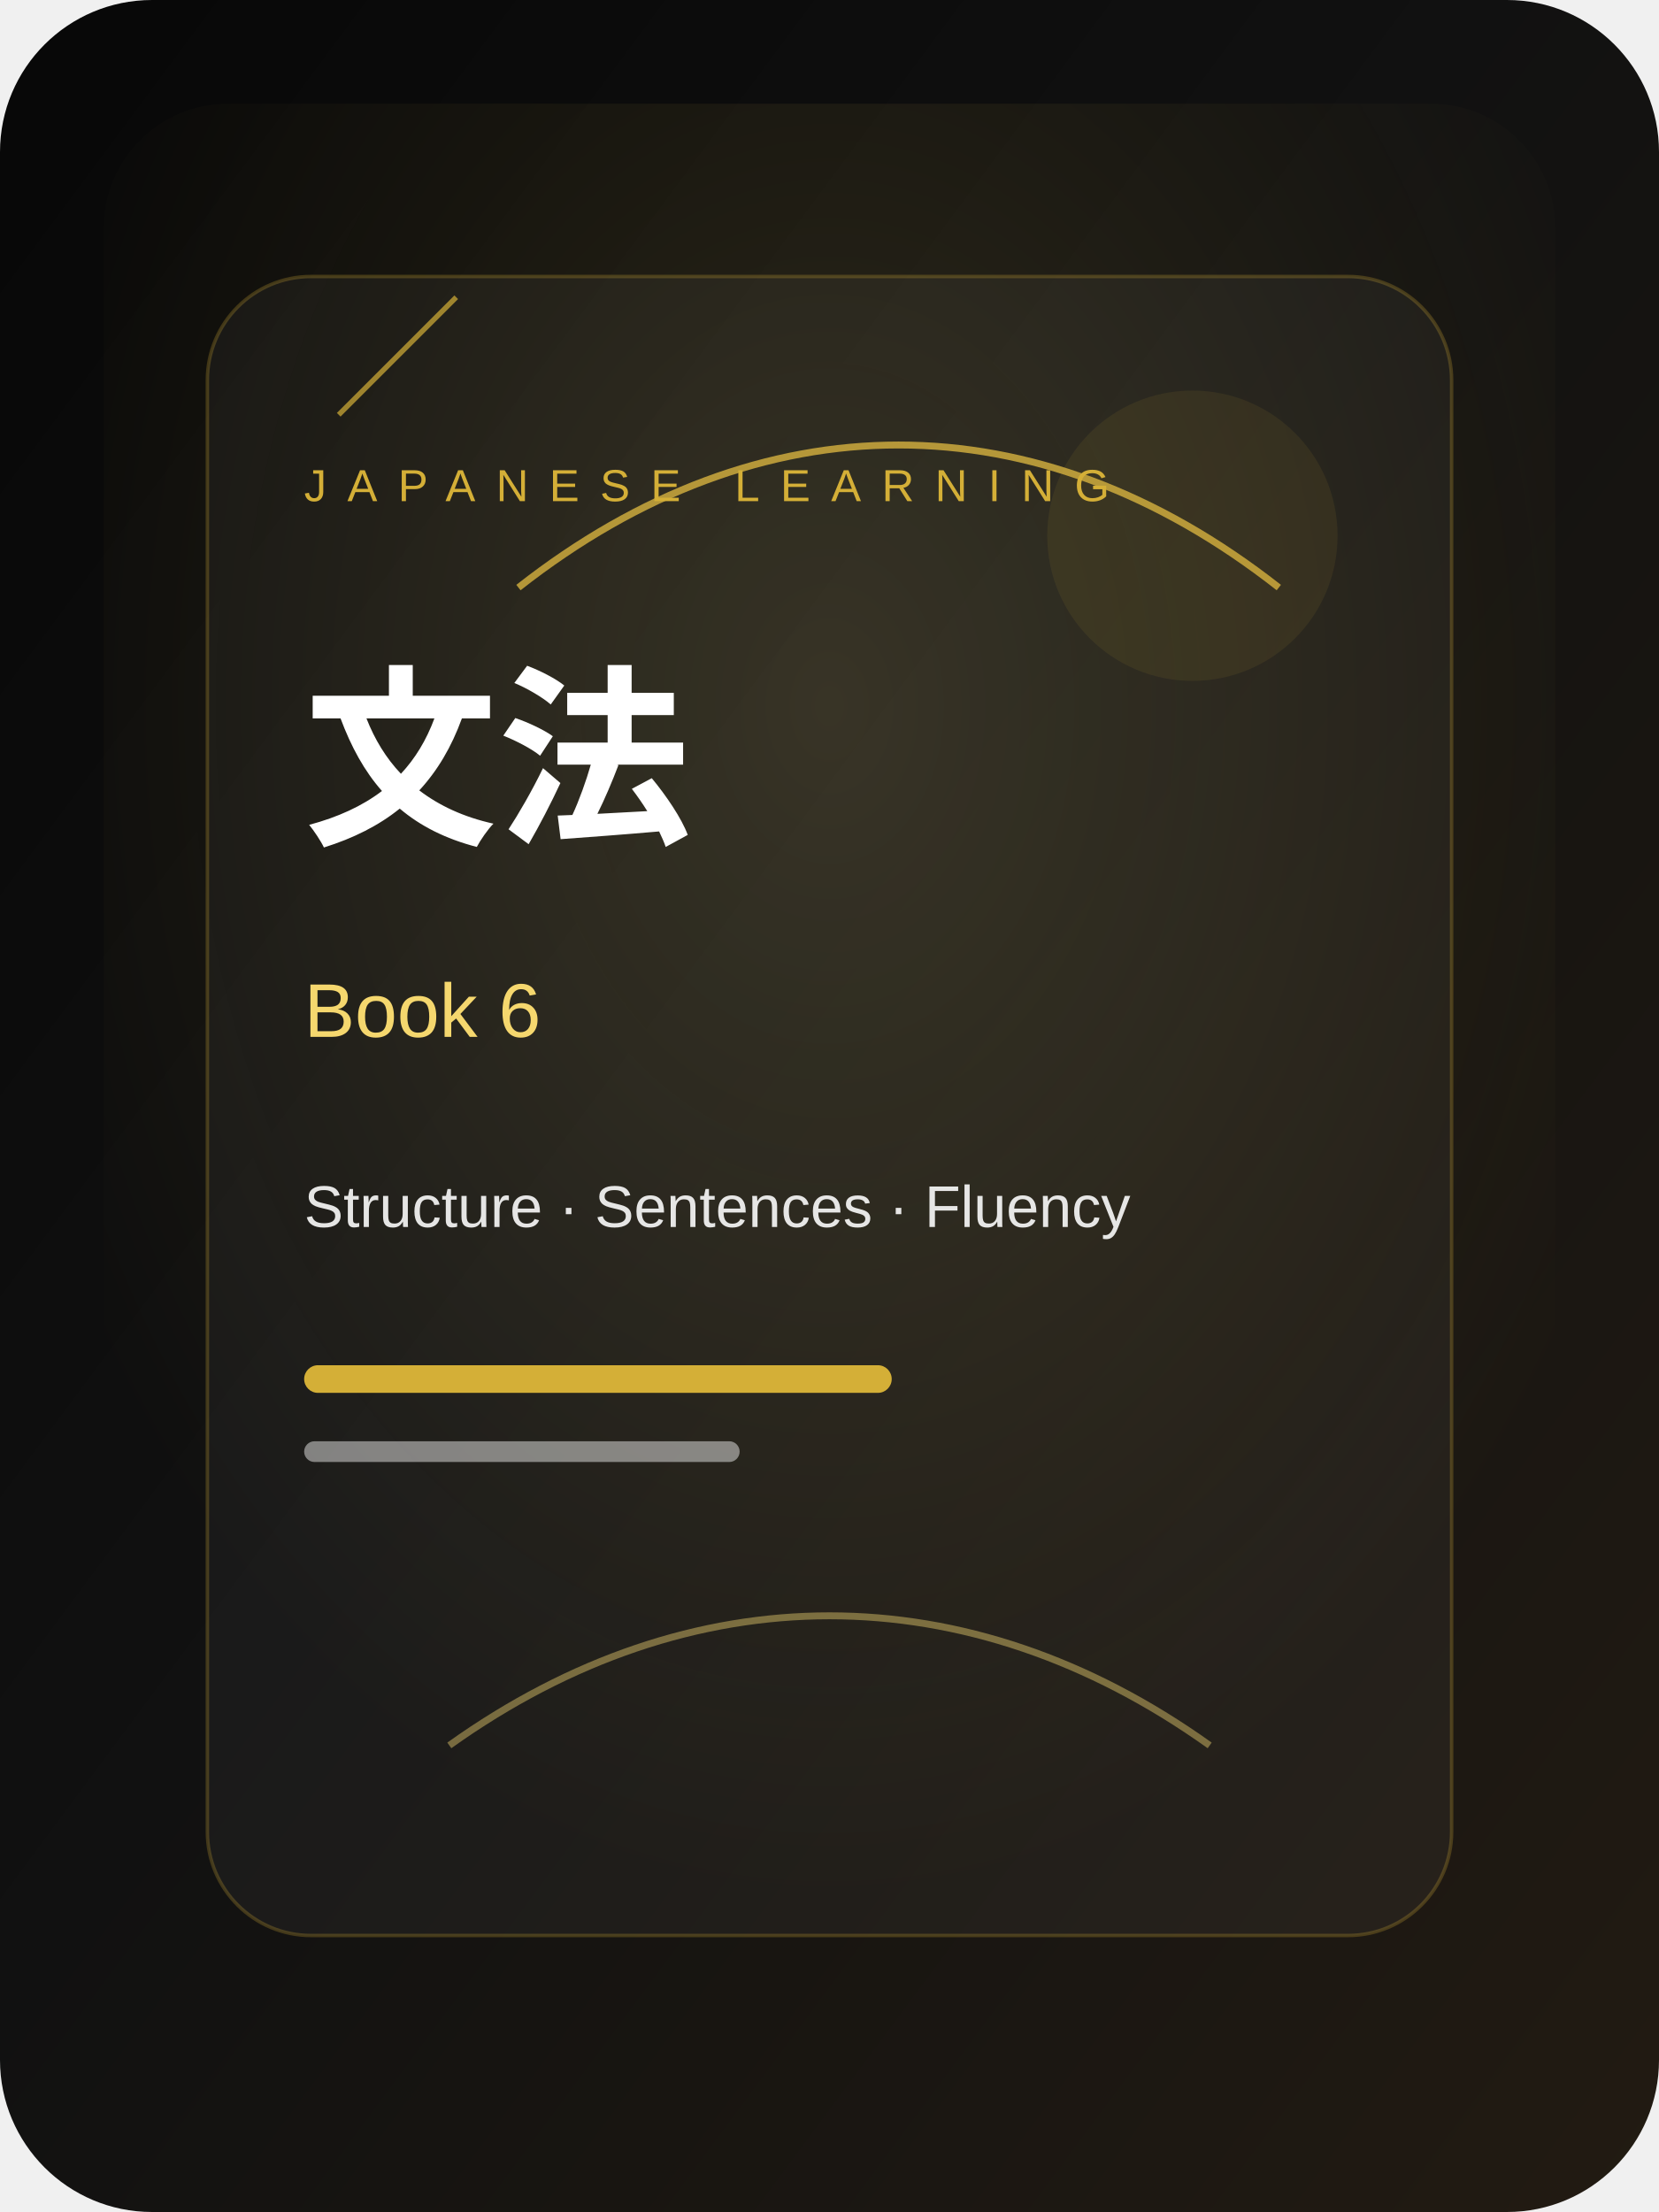
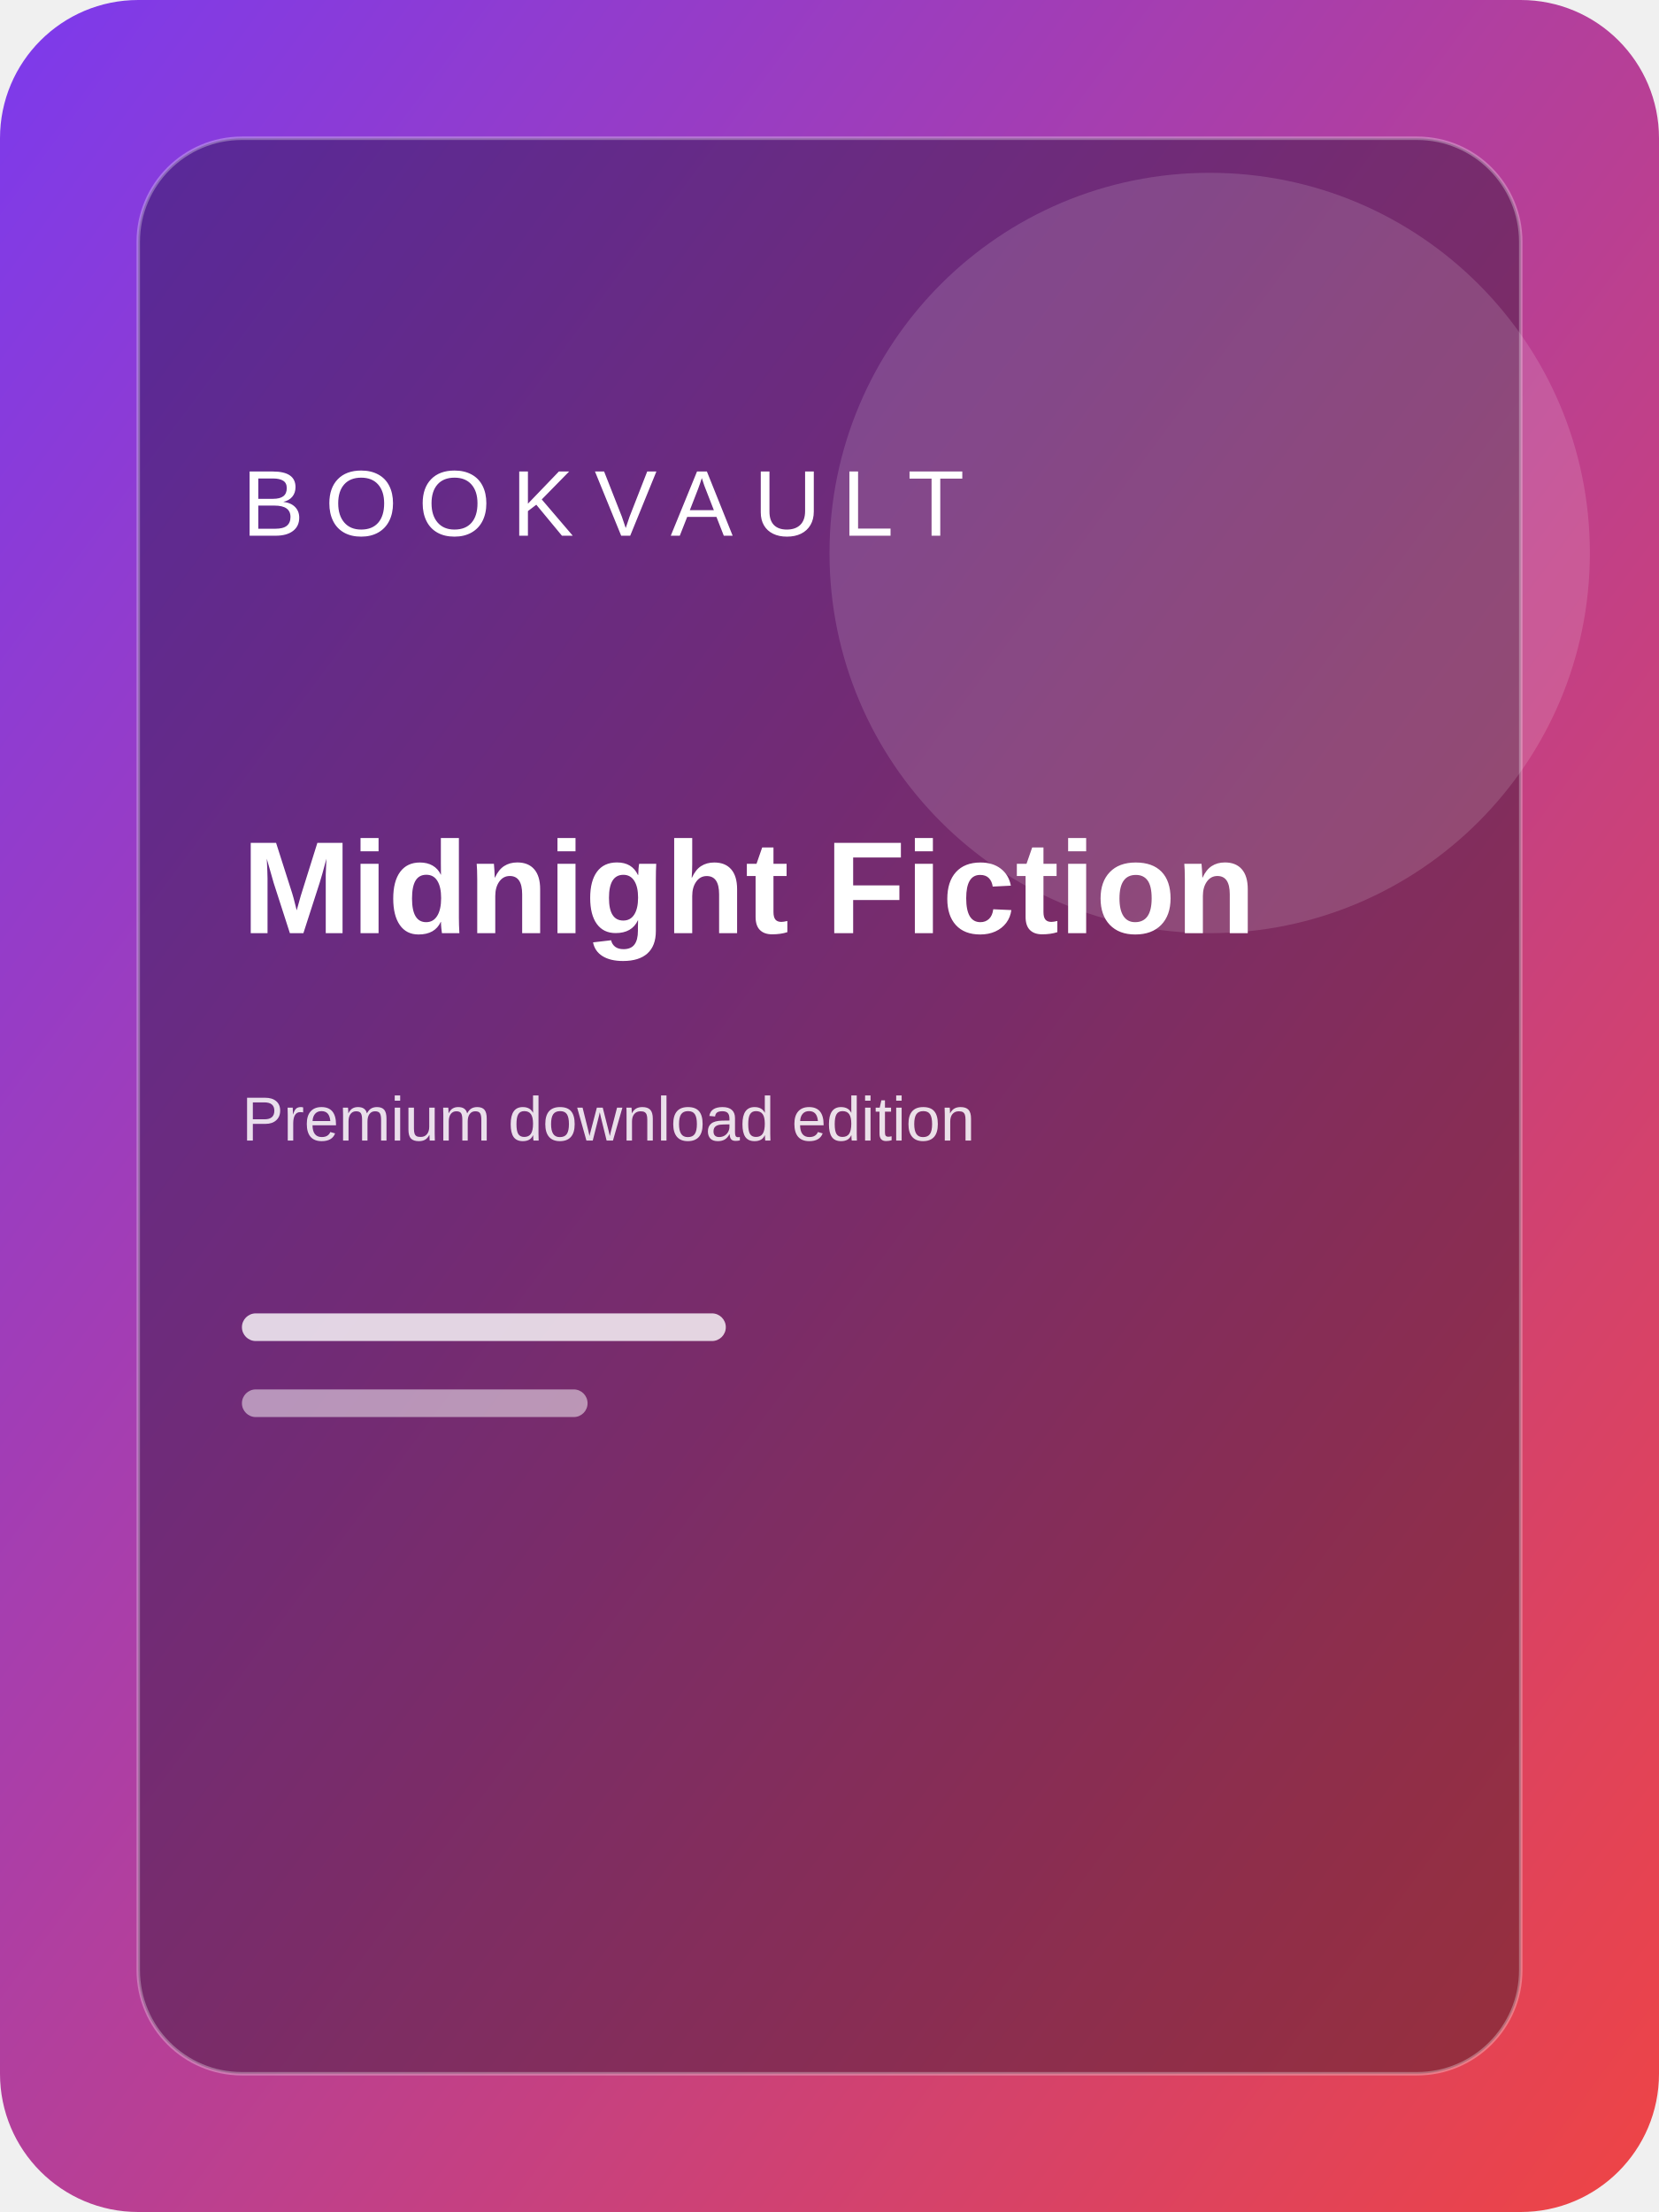
<svg xmlns="http://www.w3.org/2000/svg" viewBox="0 0 480 640">
  <defs>
    <linearGradient id="g" x1="0" x2="1" y1="0" y2="1">
-       <stop stop-color="#070707" offset="0" />
-       <stop stop-color="#111111" offset="0.45" />
-       <stop stop-color="#221b12" offset="1" />
+       <stop stop-color="#7c3aed" offset="0" />
+       <stop stop-color="#ef4444" offset="1" />
    </linearGradient>
-     <radialGradient id="glow" cx="50%" cy="30%" r="60%">
-       <stop stop-color="#f5d76e" stop-opacity="0.14" offset="0" />
-       <stop stop-color="#d4af37" stop-opacity="0" offset="1" />
-     </radialGradient>
  </defs>
-   <rect width="480" height="640" rx="44" fill="url(#g)" />
-   <rect x="30" y="30" width="420" height="580" rx="36" fill="url(#glow)" />
-   <path d="M150 170C220 115 300 115 370 170" stroke="#d4af37" stroke-width="2" fill="none" opacity="0.8" />
-   <path d="M130 505C200 455 280 455 350 505" stroke="#f5d76e" stroke-width="2" fill="none" opacity="0.42" />
-   <rect x="60" y="80" width="360" height="480" rx="30" fill="rgba(255,255,255,0.04)" stroke="rgba(212,175,55,0.25)" />
-   <circle cx="345" cy="155" r="42" fill="rgba(212,175,55,0.08)" />
-   <path d="M98 120L132 86" stroke="#d4af37" stroke-width="1.5" opacity="0.7" />
-   <text x="88" y="145" fill="#d4af37" font-size="13" letter-spacing="6" font-family="Segoe UI, Arial, sans-serif">JAPANESE LEARNING</text>
-   <text x="88" y="240" fill="#fff" font-size="56" font-weight="700" font-family="Segoe UI, Arial, sans-serif">文法</text>
-   <text x="88" y="300" fill="#f5d76e" font-size="22" font-family="Segoe UI, Arial, sans-serif">Book 6</text>
-   <text x="88" y="355" fill="rgba(255,255,255,0.88)" font-size="17" font-family="Segoe UI, Arial, sans-serif">Structure · Sentences · Fluency</text>
-   <rect x="88" y="395" width="170" height="8" rx="4" fill="#d4af37" />
-   <rect x="88" y="417" width="126" height="6" rx="3" fill="rgba(255,255,255,0.45)" />
+   <rect width="480" height="640" rx="40" fill="url(#g)" />
+   <rect x="40" y="40" width="400" height="560" rx="30" fill="rgba(7,11,25,0.35)" stroke="rgba(255,255,255,0.3)" />
+   <circle cx="350" cy="160" r="110" fill="rgba(255,255,255,0.14)" />
+   <text x="70" y="155" fill="white" font-family="Segoe UI, Arial, sans-serif" font-size="27" letter-spacing="6">BOOKVAULT</text>
+   <text x="70" y="270" fill="white" font-family="Segoe UI, Arial, sans-serif" font-size="38" font-weight="700">Midnight Fiction</text>
+   <text x="70" y="330" fill="rgba(255,255,255,0.85)" font-family="Segoe UI, Arial, sans-serif" font-size="18">Premium download edition</text>
+   <rect x="70" y="380" width="140" height="8" rx="4" fill="rgba(255,255,255,0.8)" />
+   <rect x="70" y="402" width="100" height="8" rx="4" fill="rgba(255,255,255,0.5)" />
</svg>
